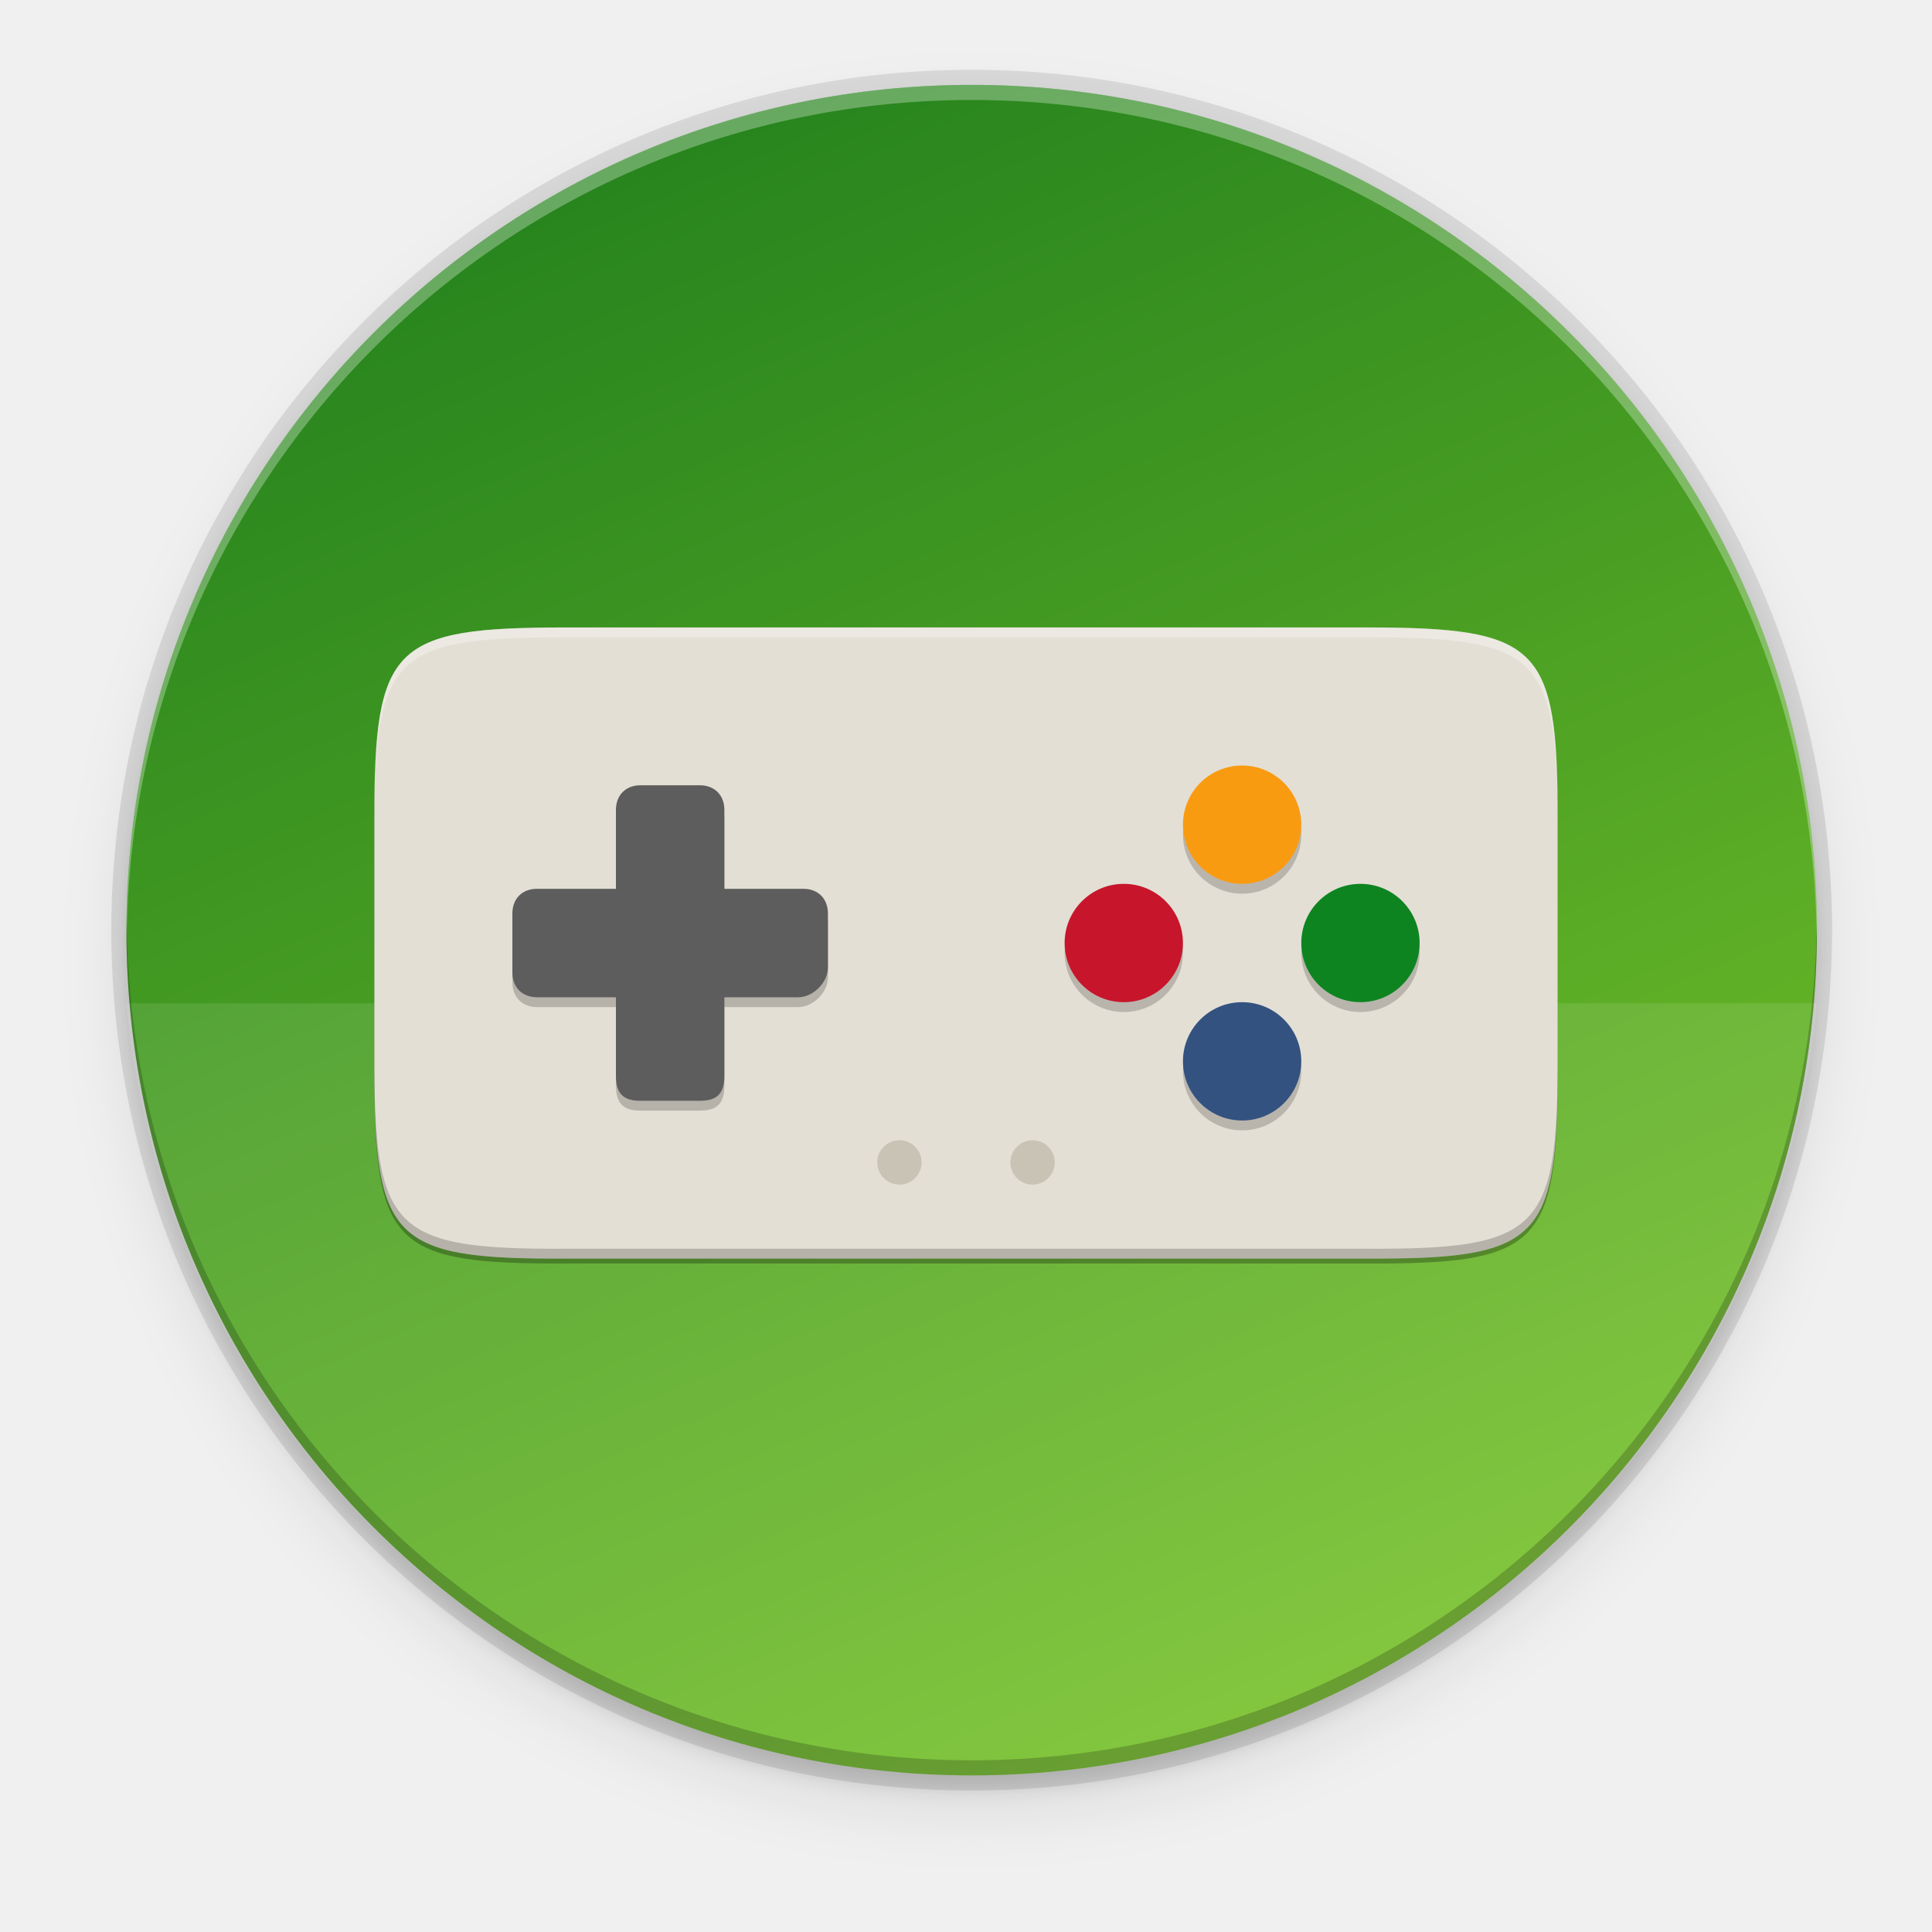
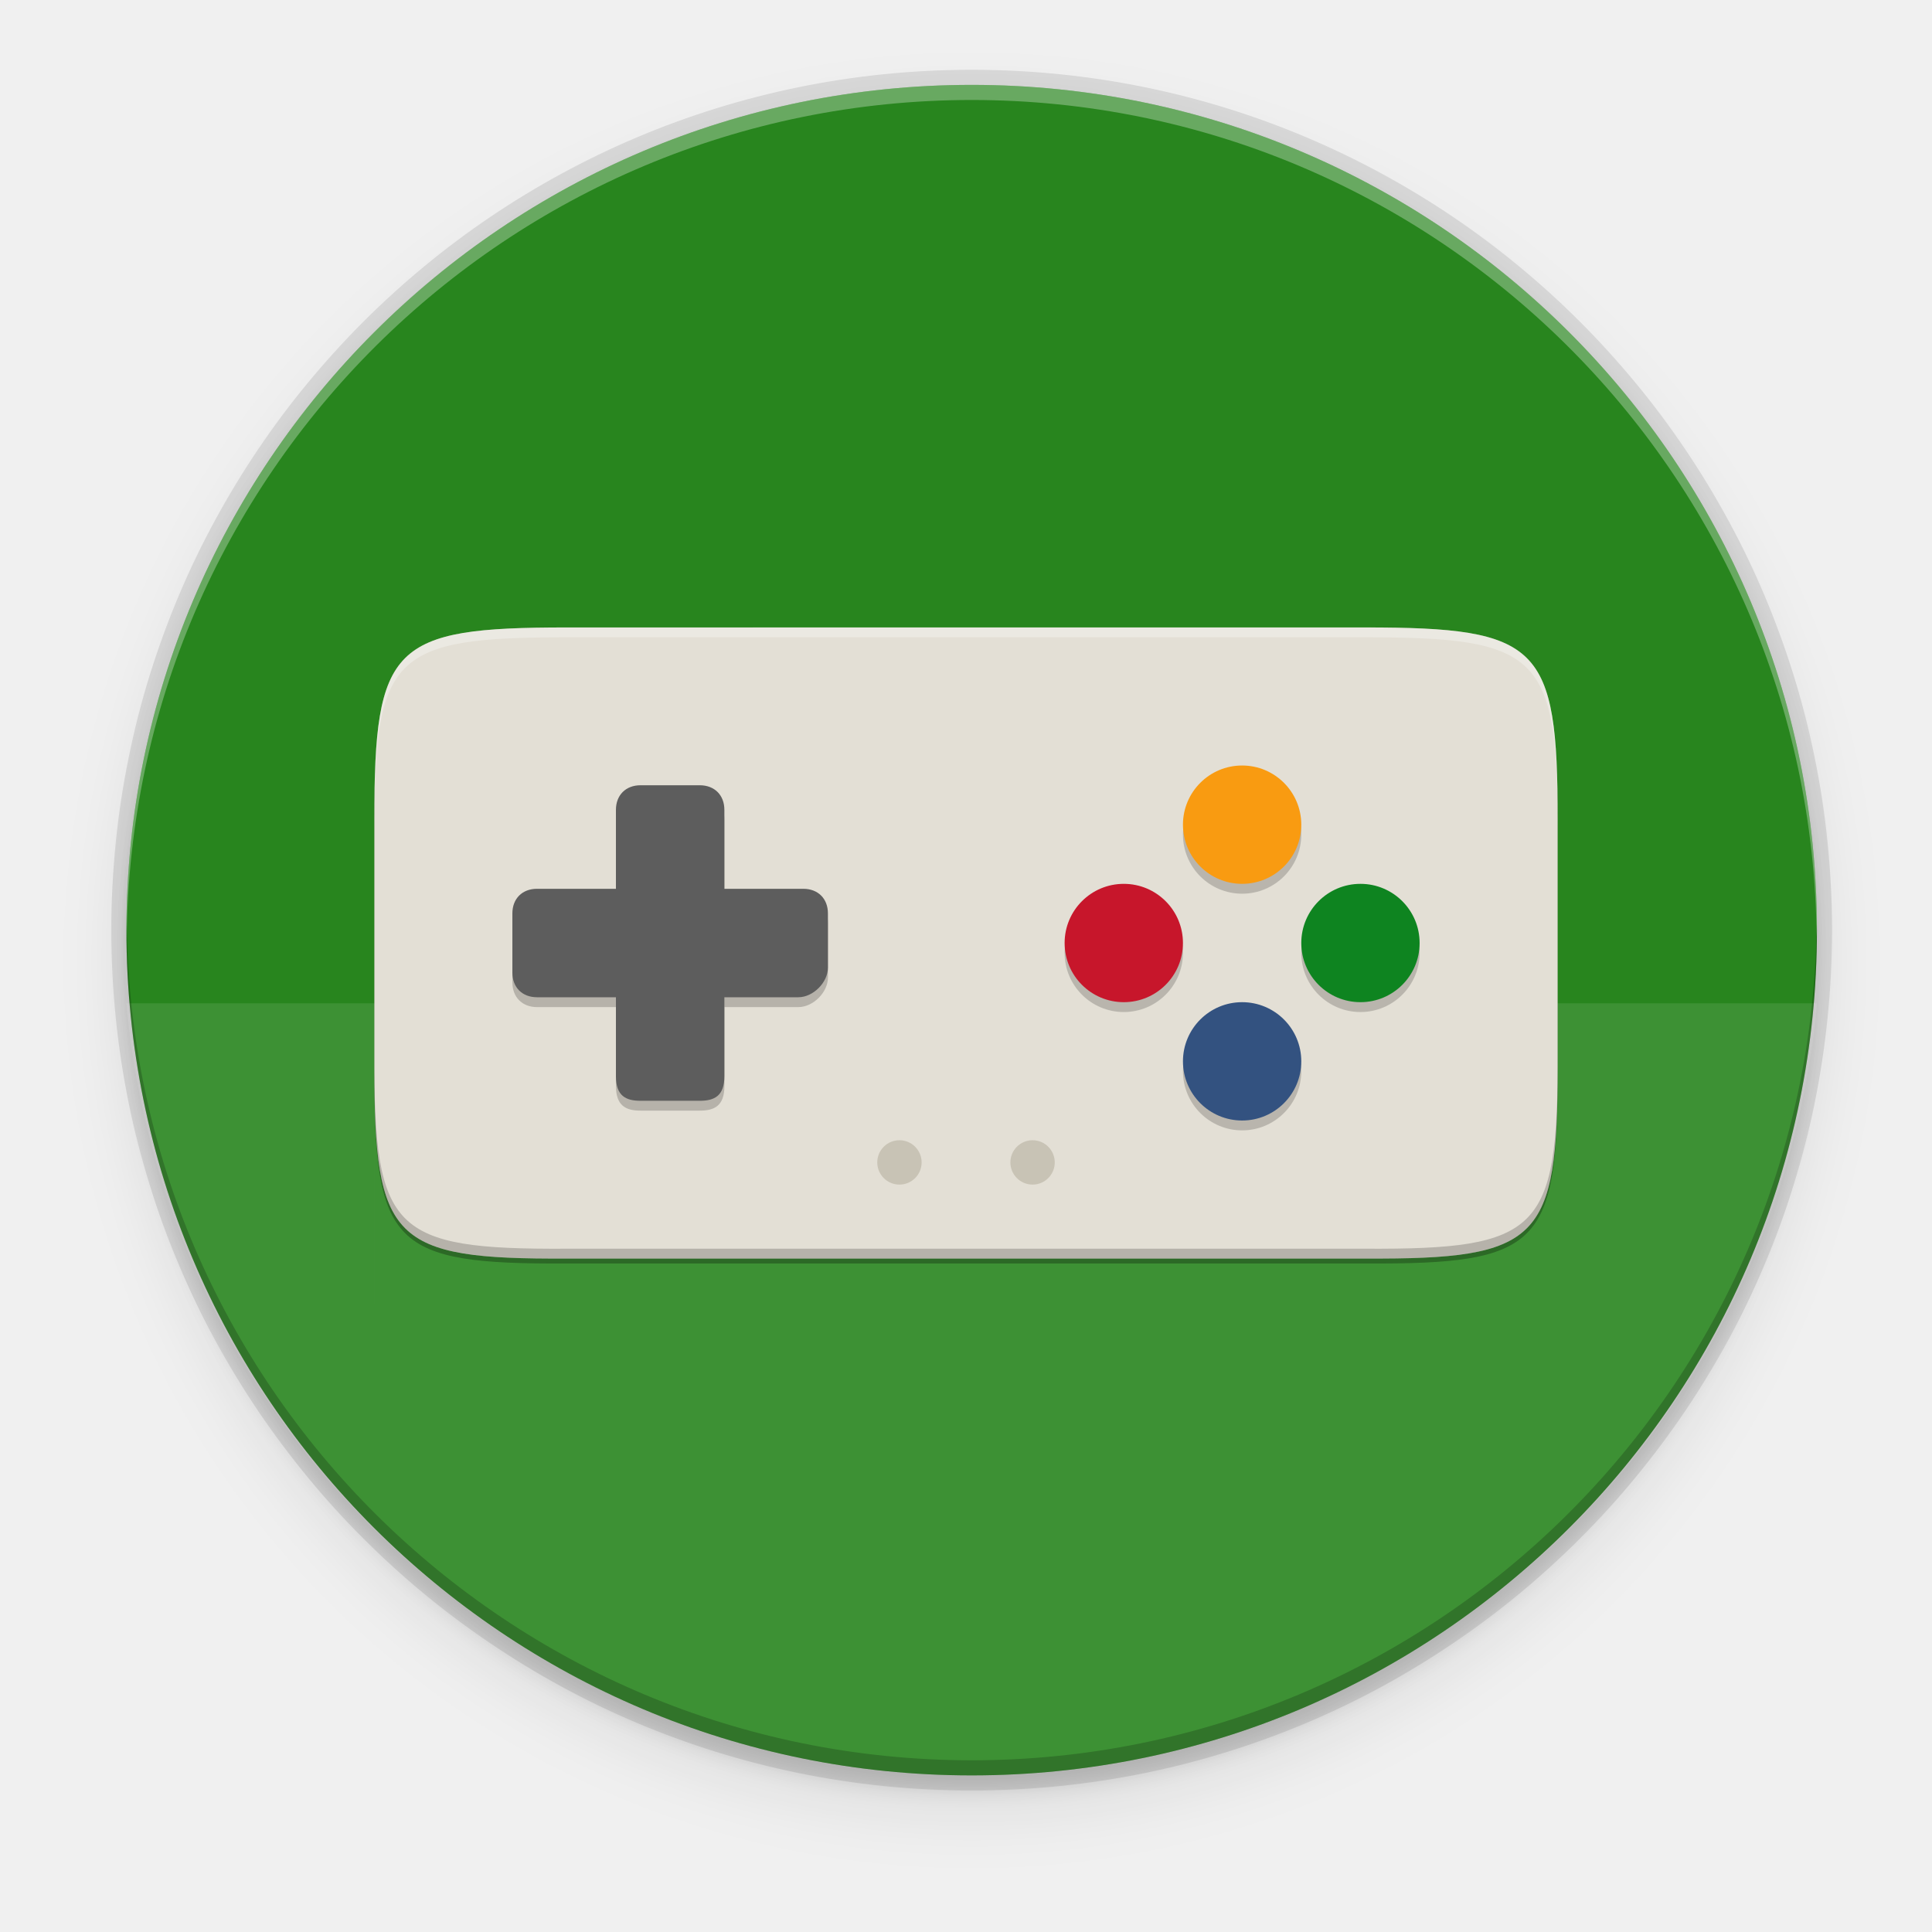
<svg xmlns="http://www.w3.org/2000/svg" xmlns:xlink="http://www.w3.org/1999/xlink" height="256" width="256" version="1.1" id="svg41" xml:space="preserve">
  <defs id="defs45">
-     <linearGradient id="linearGradient4220">
-       <stop id="stop4222" offset="0" style="stop-color:#45a926;stop-opacity:1" />
-       <stop id="stop4224" offset="1" style="stop-color:#79c32a;stop-opacity:1" />
+     <linearGradient id="linearGradient6430">
+       <stop offset="0" style="stop-color:#18a003;stop-opacity:1" id="stop6426" />
+       <stop offset="1" style="stop-color:#2e851b;stop-opacity:1" id="stop6428" />
+     </linearGradient>
+     <linearGradient id="_Linear17" x1="0" y1="0" x2="1" y2="0" gradientUnits="userSpaceOnUse" gradientTransform="matrix(0,235,-235,0,106.005,28.0003)">
+       <stop offset="0" style="stop-color:rgb(24,163,3);stop-opacity:1" id="stop427" />
+       <stop offset="1" style="stop-color:rgb(16,104,2);stop-opacity:1" id="stop429" />
    </linearGradient>
  </defs>
  <filter id="a" color-interpolation-filters="sRGB" height="1.142" width="1.295" x="-0.147" y="-0.071">
    <feGaussianBlur stdDeviation="4.264" id="feGaussianBlur2" />
  </filter>
  <filter id="b" color-interpolation-filters="sRGB" height="1.018" width="1.037" x="-0.018" y="-0.009">
    <feGaussianBlur stdDeviation=".533" id="feGaussianBlur5" />
  </filter>
-   <linearGradient id="c" gradientUnits="userSpaceOnUse" x1="85.501" x2="176.752" y1="22.538" y2="235.248" xlink:href="#linearGradient4220">
+   <linearGradient id="c" gradientUnits="userSpaceOnUse" x1="85.501" x2="176.752" y1="22.538" y2="235.248" xlink:href="#_Linear17">
    <stop offset="0" stop-color="#1a7fd4" id="stop8" style="stop-color:#28851e;stop-opacity:1" />
-     <stop offset="1" stop-color="#37a6e6" id="stop10" style="stop-color:#79c32a;stop-opacity:1;" />
+     <stop offset="1" stop-color="#37a6e6" id="stop10" style="stop-color:#18a003;stop-opacity:1;" />
  </linearGradient>
  <filter id="d" color-interpolation-filters="sRGB" height="1.024" width="1.024" x="-0.012" y="-0.012">
    <feGaussianBlur stdDeviation="1.12" id="feGaussianBlur13" />
  </filter>
  <filter id="e" color-interpolation-filters="sRGB" height="1.096" width="1.096" x="-0.048" y="-0.048">
    <feGaussianBlur stdDeviation="4.48" id="feGaussianBlur16" />
  </filter>
  <circle cx="128.752" cy="127.248" filter="url(#e)" opacity=".1" r="112" id="circle19" />
  <circle cx="128.752" cy="125.248" filter="url(#d)" opacity=".1" r="112" id="circle21" />
  <circle cx="128.752" cy="123.248" opacity=".1" r="114" id="circle23" />
-   <circle cx="128.752" cy="123.248" fill="url(#c)" r="112" id="circle25" style="fill-opacity:1;fill:url(#c)" />
+   <circle cx="128.752" cy="123.248" fill="url(#c)" r="112" id="circle25" style="fill-opacity:1.0;fill:url(#c)" />
  <path d="m16.752 132.944a112.534 112.534 0 0 0 111.978 102.304 112.534 112.534 0 0 0 112.022-102.304z" fill="#fff" opacity=".1" id="path27" />
  <path d="m128.752 11.248a112 112 0 0 0 -112 112 112 112 0 0 0 .041 1.17 112 112 0 0 1 111.959-111.17 112 112 0 0 1 111.959 110.83 112 112 0 0 0 .041-.83 112 112 0 0 0 -112-112z" fill="#fff" opacity=".3" id="path37" />
  <path d="m128.752 235.248a112 112 0 0 1 -112-112 112 112 0 0 1 .041-1.17 112 112 0 0 0 111.959 111.17 112 112 0 0 0 111.959-110.83 112 112 0 0 1 .041.83 112 112 0 0 1 -112 112z" opacity=".2" id="path39" />
  <g id="g43" enable-background="new" stroke="none" stroke-width="1.133" transform="matrix(4.611948,0,0,4.61176,-1423.865,-548.8642)">
    <path id="rect4158-8" d="m 250.286,96.06 c 0,35.297 -3.625,39.095 -38.994,38.922 H 130.286 49.279 c -35.368,0.173 -38.994,-3.625 -38.994,-38.922 v -50.157 c 0,-35.297 3.625,-38.922 38.994,-38.922 h 81.006 81.006 c 35.369,0 38.994,3.625 38.994,38.922 z" filter="url(#filter53855)" opacity="0.1" transform="matrix(0.141659,0,0,0.1416648,318.0317,136.1942)" />
    <path id="rect4158-9" d="m 250.286,96.06 c 0,35.297 -3.625,39.095 -38.994,38.922 H 130.286 49.279 c -35.368,0.173 -38.994,-3.625 -38.994,-38.922 v -50.157 c 0,-35.297 3.625,-38.922 38.994,-38.922 h 81.006 81.006 c 35.369,0 38.994,3.625 38.994,38.922 z" filter="url(#filter53827)" opacity="0.2" transform="matrix(0.141659,0,0,0.1416648,318.0317,136.1942)" />
    <path id="rect4158" d="m 353.487,149.661 c 0,5 -0.514,5.538 -5.524,5.514 h -11.475 -11.475 c -5.01,0.025 -5.524,-0.513 -5.524,-5.514 v -7.105 c 0,-5 0.514,-5.514 5.524,-5.514 h 11.475 11.475 c 5.01,0 5.524,0.514 5.524,5.514 z" fill="#e3dfd5" />
    <path id="path949-7" d="m 210.289,59.985 a 12,12 0 0 0 -12,12 12,12 0 0 0 12,12 12,12 0 0 0 12,-12 12,12 0 0 0 -12,-12 z m -48,0 a 12,12 0 0 0 -12,12 12,12 0 0 0 12,12 12,12 0 0 0 12,-12 12,12 0 0 0 -12,-12 z m 24,24 a 12,12 0 0 0 -12,12 12,12 0 0 0 12,12 12,12 0 0 0 12,-12 12,12 0 0 0 -12,-12 z m 0,-48 a 12,12 0 0 0 -12,12 12,12 0 0 0 12,12 12,12 0 0 0 12,-12 12,12 0 0 0 -12,-12 z" fill="#101010" filter="url(#filter953)" opacity="0.2" transform="matrix(0.141659,0,0,0.1416648,318.0317,136.1942)" />
    <path id="path933" d="m 59.289,44.984 c 0,-3 2,-5 5,-5 h 12 c 3,0 5,2 5,5 v 16 h 16 c 3,0 5,2 5,5 v 11 c 0,3 -3,6 -6,6 h -15 v 16 c 0,4 -2,5 -5,5 h -12 c -3,0 -5,-1 -5,-5 v -16 h -16 c -3,0 -5,-2 -5,-5 v -12 c 0,-3 2,-5 5,-5 h 16 z" filter="url(#filter939)" opacity="0.2" transform="matrix(0.141659,0,0,0.1416648,318.0317,136.1942)" />
    <g id="g1094" enable-background="new" transform="matrix(0.141659,0,0,0.1416648,314.3894,124.0088)">
      <path id="path919-7" d="m 236,144.001 a 12,12 0 0 0 -12,12 12,12 0 0 0 12,12 12,12 0 0 0 12,-12 12,12 0 0 0 -12,-12 z" fill="#0e8420" />
      <path id="path1432-7" d="m 188,144.001 a 12,12 0 0 0 -12,12 12,12 0 0 0 12,12 12,12 0 0 0 12,-12 12,12 0 0 0 -12,-12 z" fill="#c7162b" />
      <path id="path956-6" d="m 212,168.001 a 12,12 0 0 0 -12,12 12,12 0 0 0 12,12 12,12 0 0 0 12,-12 12,12 0 0 0 -12,-12 z" fill="#335280" />
      <path id="path962-4" d="M 212,120 A 12,12 0 0 0 200,132 12,12 0 0 0 212,144 12,12 0 0 0 224,132 12,12 0 0 0 212,120 Z" fill="#f99b11" />
    </g>
    <g id="g961" enable-background="new" fill="#aea795" transform="matrix(0.141659,0,0,0.1416648,314.956,124.0088)">
      <circle id="path1032-1" cx="138.5" cy="200.5" opacity="0.5" r="4.5" />
      <circle id="circle1034-2" cx="165.5" cy="200.5" opacity="0.5" r="4.5" />
    </g>
    <path id="path932" d="m 326.43,142.284 c 0,-0.425 0.283,-0.708 0.708,-0.708 h 1.7 c 0.425,0 0.708,0.283 0.708,0.708 v 2.267 h 2.267 c 0.425,0 0.708,0.283 0.708,0.708 v 1.558 c 0,0.425 -0.425,0.85 -0.85,0.85 h -2.125 v 2.267 c 0,0.567 -0.283,0.708 -0.708,0.708 h -1.7 c -0.425,0 -0.708,-0.142 -0.708,-0.708 v -2.267 h -2.267 c -0.425,0 -0.708,-0.283 -0.708,-0.708 v -1.7 c 0,-0.425 0.283,-0.708 0.708,-0.708 h 2.267 z" fill="#5d5d5d" />
    <path id="rect4158-78" d="m 325.012,137.042 c -5.01,0 -5.524,0.513 -5.524,5.514 v 13.906 c 0,0.013 2.7e-4,0.023 2.8e-4,0.035 v -13.658 c -1e-5,-5 0.514,-5.514 5.524,-5.514 h 11.475 11.475 c 4.998,0 5.521,0.513 5.524,5.478 v -0.248 c 0,-5 -0.514,-5.514 -5.524,-5.514 h -11.475 z" fill="#ffffff" opacity="0.3" />
    <path id="rect4158-6" d="m 319.489,149.378 v 0.283 c 0,5 0.513,5.538 5.524,5.514 h 11.475 11.475 c 5.01,0.025 5.524,-0.514 5.524,-5.514 v -0.283 c 0,5 -0.514,5.538 -5.524,5.514 h -11.475 -11.475 c -5.01,0.025 -5.524,-0.514 -5.524,-5.514 z" opacity="0.2" />
  </g>
</svg>
